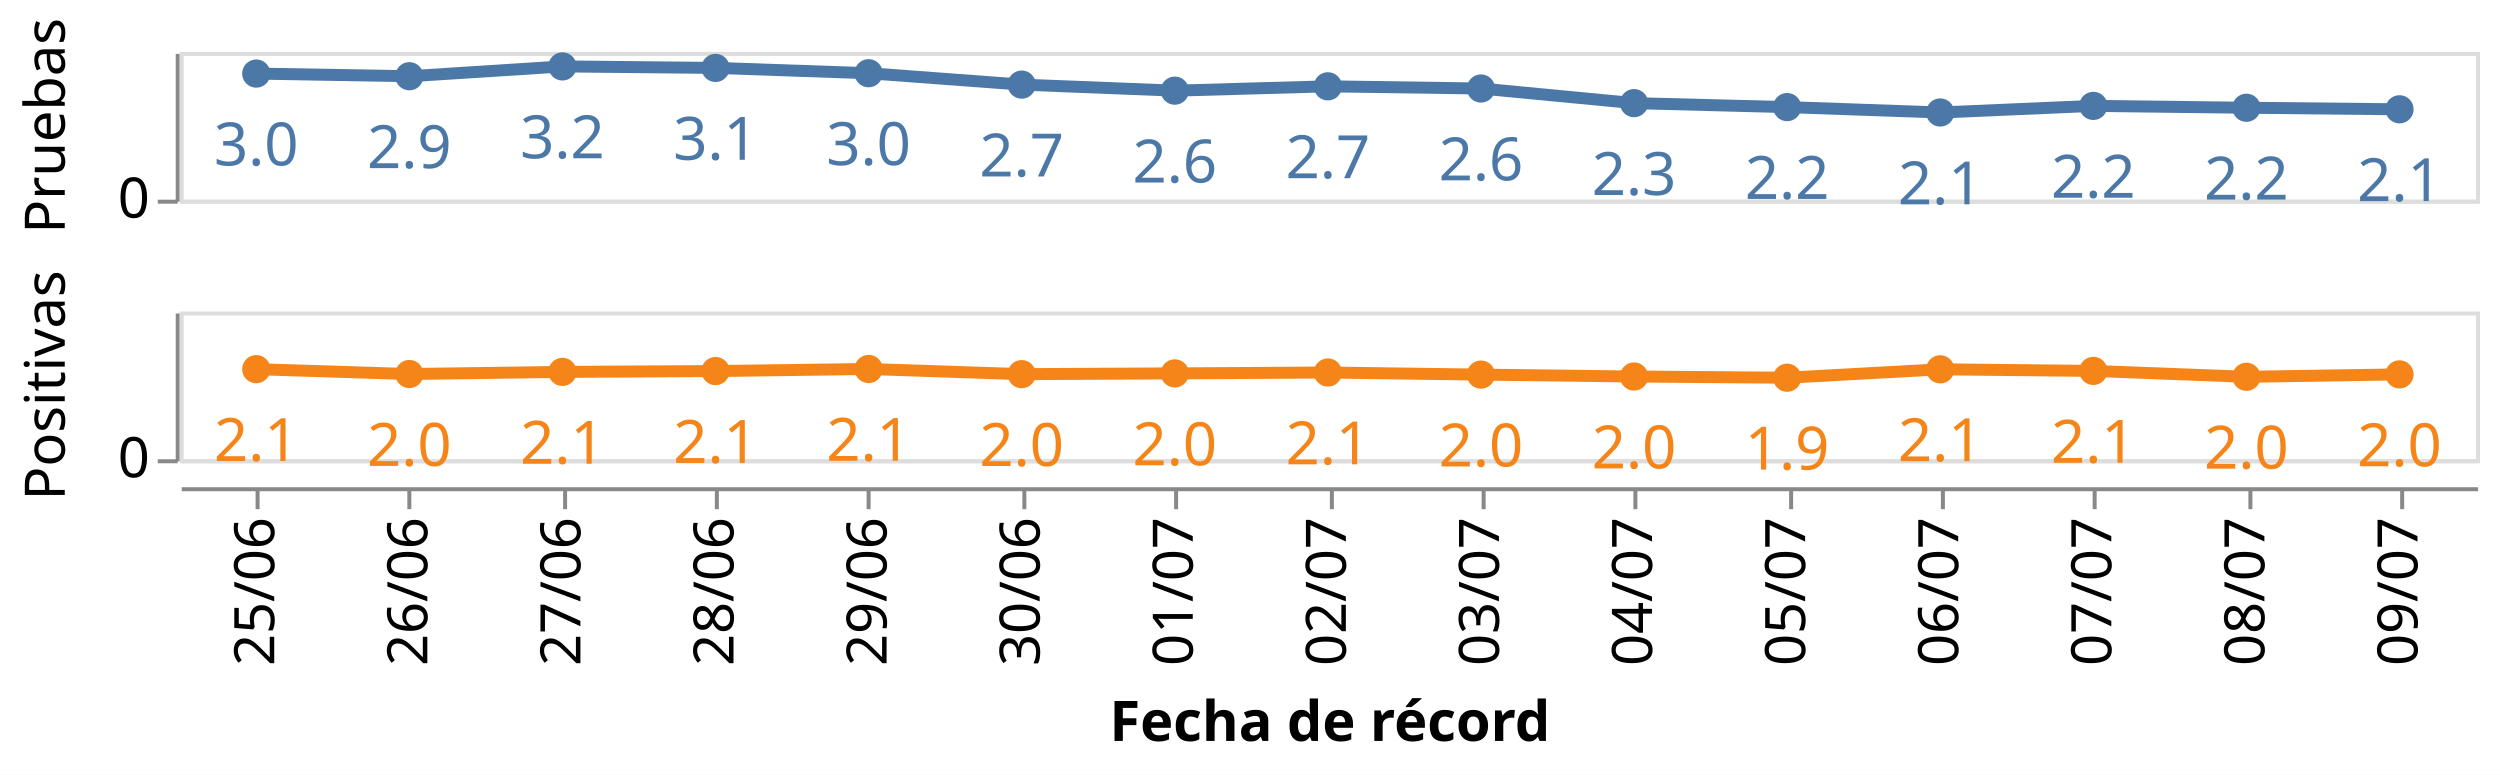
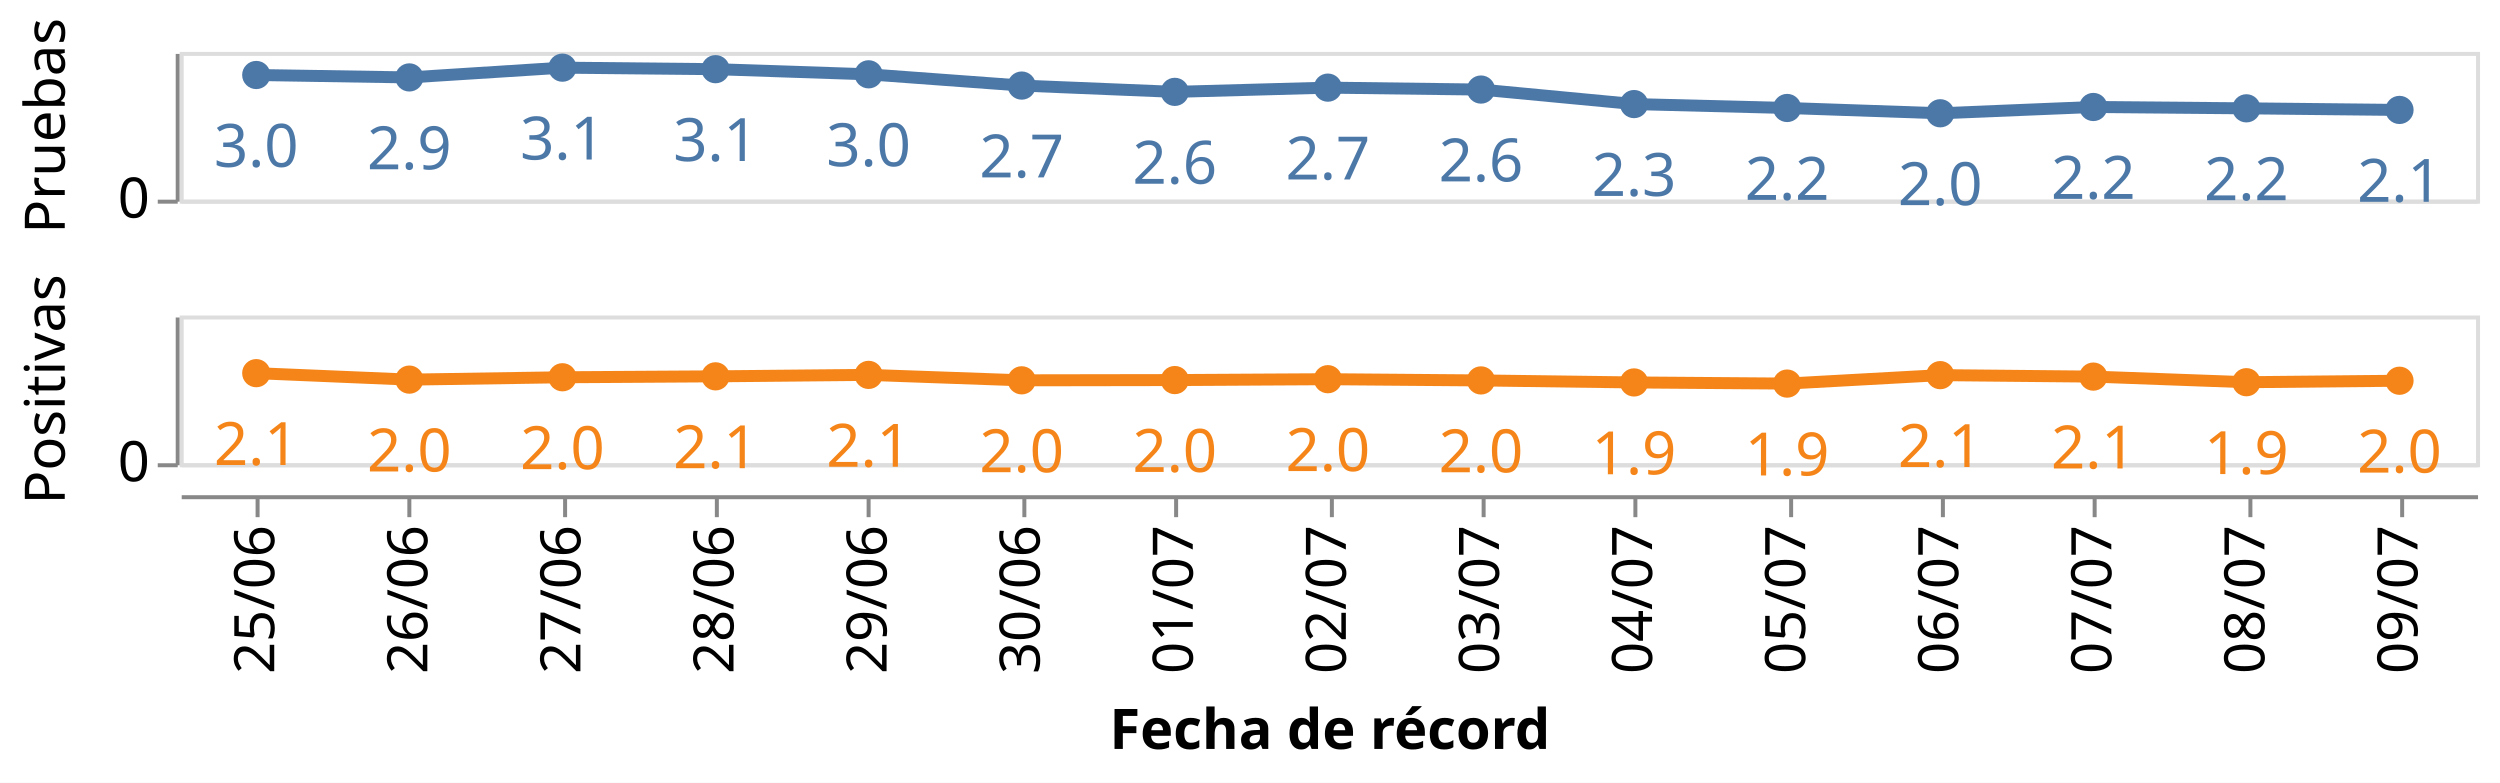
- <svg xmlns="http://www.w3.org/2000/svg" class="marks" width="626" height="194" viewBox="0 0 626 194" version="1.1">
-   <rect width="626" height="194" style="fill: white;" />
+ <svg xmlns="http://www.w3.org/2000/svg" class="marks" width="626" height="196" viewBox="0 0 626 196" version="1.1">
+   <rect width="626" height="196" style="fill: white;" />
  <g transform="translate(45,13)">
    <g class="mark-group role-frame root">
      <g transform="translate(0,0)">
        <path class="background" d="M0,0h0v0h0Z" style="fill: none;" />
        <g>
          <g class="mark-group role-row-header row_header">
            <g transform="translate(-1,0)">
              <path class="background" d="M0,0h0v37h0Z" style="fill: none;" />
              <g>
                <g class="mark-group role-axis">
                  <g transform="translate(0.5,0.5)">
                    <path class="background" d="M0,0h0v0h0Z" style="pointer-events: none; fill: none;" />
                    <g>
                      <g class="mark-rule role-axis-tick" style="pointer-events: none;">
                        <line transform="translate(0,37)" x2="-5" y2="0" style="fill: none; stroke: #888; stroke-width: 1; opacity: 1;" />
                      </g>
                      <g class="mark-text role-axis-label" style="pointer-events: none;">
                        <text text-anchor="end" transform="translate(-7,41)" style="font-family: sans-serif; font-size: 14px; fill: #000; opacity: 1;">0</text>
                      </g>
                      <g class="mark-rule role-axis-domain" style="pointer-events: none;">
                        <line transform="translate(0,37)" x2="0" y2="-37" style="fill: none; stroke: #888; stroke-width: 1; opacity: 1;" />
                      </g>
                    </g>
                    <path class="foreground" d="" style="pointer-events: none; display: none; fill: none;" />
                  </g>
                </g>
                <g class="mark-group role-title">
                  <g transform="translate(-38.78613,18.5)">
                    <path class="background" d="M0,0h0v0h0Z" style="pointer-events: none; fill: none;" />
                    <g>
                      <g class="mark-text role-title-text" style="pointer-events: none;">
                        <text text-anchor="middle" transform="translate(0,0) rotate(-90) translate(0,11)" style="font-family: sans-serif; font-size: 14px; fill: #000; opacity: 1;">Pruebas</text>
                      </g>
                    </g>
                    <path class="foreground" d="" style="pointer-events: none; display: none; fill: none;" />
                  </g>
                </g>
              </g>
              <path class="foreground" d="" style="display: none; fill: none;" />
            </g>
-             <g transform="translate(-1,65)">
+             <g transform="translate(-1,66)">
              <path class="background" d="M0,0h0v37h0Z" style="fill: none;" />
              <g>
                <g class="mark-group role-axis">
                  <g transform="translate(0.5,0.5)">
                    <path class="background" d="M0,0h0v0h0Z" style="pointer-events: none; fill: none;" />
                    <g>
                      <g class="mark-rule role-axis-tick" style="pointer-events: none;">
                        <line transform="translate(0,37)" x2="-5" y2="0" style="fill: none; stroke: #888; stroke-width: 1; opacity: 1;" />
                      </g>
                      <g class="mark-text role-axis-label" style="pointer-events: none;">
                        <text text-anchor="end" transform="translate(-7,41)" style="font-family: sans-serif; font-size: 14px; fill: #000; opacity: 1;">0</text>
                      </g>
                      <g class="mark-rule role-axis-domain" style="pointer-events: none;">
                        <line transform="translate(0,37)" x2="0" y2="-37" style="fill: none; stroke: #888; stroke-width: 1; opacity: 1;" />
                      </g>
                    </g>
                    <path class="foreground" d="" style="pointer-events: none; display: none; fill: none;" />
                  </g>
                </g>
                <g class="mark-group role-title">
                  <g transform="translate(-38.78613,18.5)">
                    <path class="background" d="M0,0h0v0h0Z" style="pointer-events: none; fill: none;" />
                    <g>
                      <g class="mark-text role-title-text" style="pointer-events: none;">
                        <text text-anchor="middle" transform="translate(0,0) rotate(-90) translate(0,11)" style="font-family: sans-serif; font-size: 14px; fill: #000; opacity: 1;">Positivas</text>
                      </g>
                    </g>
                    <path class="foreground" d="" style="pointer-events: none; display: none; fill: none;" />
                  </g>
                </g>
              </g>
              <path class="foreground" d="" style="display: none; fill: none;" />
            </g>
          </g>
          <g class="mark-group role-column-footer column_footer">
-             <g transform="translate(0,109)">
+             <g transform="translate(0,111)">
              <path class="background" d="M0,0h575v0h-575Z" style="fill: none;" />
              <g>
                <g class="mark-group role-axis">
                  <g transform="translate(0.5,0.5)">
                    <path class="background" d="M0,0h0v0h0Z" style="pointer-events: none; fill: none;" />
                    <g>
                      <g class="mark-rule role-axis-tick" style="pointer-events: none;">
                        <line transform="translate(19,0)" x2="0" y2="5" style="fill: none; stroke: #888; stroke-width: 1; opacity: 1;" />
                        <line transform="translate(57,0)" x2="0" y2="5" style="fill: none; stroke: #888; stroke-width: 1; opacity: 1;" />
                        <line transform="translate(96,0)" x2="0" y2="5" style="fill: none; stroke: #888; stroke-width: 1; opacity: 1;" />
                        <line transform="translate(134,0)" x2="0" y2="5" style="fill: none; stroke: #888; stroke-width: 1; opacity: 1;" />
                        <line transform="translate(172,0)" x2="0" y2="5" style="fill: none; stroke: #888; stroke-width: 1; opacity: 1;" />
                        <line transform="translate(211,0)" x2="0" y2="5" style="fill: none; stroke: #888; stroke-width: 1; opacity: 1;" />
                        <line transform="translate(249,0)" x2="0" y2="5" style="fill: none; stroke: #888; stroke-width: 1; opacity: 1;" />
                        <line transform="translate(288,0)" x2="0" y2="5" style="fill: none; stroke: #888; stroke-width: 1; opacity: 1;" />
                        <line transform="translate(326,0)" x2="0" y2="5" style="fill: none; stroke: #888; stroke-width: 1; opacity: 1;" />
                        <line transform="translate(364,0)" x2="0" y2="5" style="fill: none; stroke: #888; stroke-width: 1; opacity: 1;" />
                        <line transform="translate(403,0)" x2="0" y2="5" style="fill: none; stroke: #888; stroke-width: 1; opacity: 1;" />
                        <line transform="translate(441,0)" x2="0" y2="5" style="fill: none; stroke: #888; stroke-width: 1; opacity: 1;" />
                        <line transform="translate(479,0)" x2="0" y2="5" style="fill: none; stroke: #888; stroke-width: 1; opacity: 1;" />
                        <line transform="translate(518,0)" x2="0" y2="5" style="fill: none; stroke: #888; stroke-width: 1; opacity: 1;" />
                        <line transform="translate(556,0)" x2="0" y2="5" style="fill: none; stroke: #888; stroke-width: 1; opacity: 1;" />
                      </g>
                      <g class="mark-text role-axis-label" style="pointer-events: none;">
                        <text text-anchor="end" transform="translate(19.16667,7) rotate(270) translate(0,4)" style="font-family: sans-serif; font-size: 14px; fill: #000; opacity: 1;">25/06</text>
                        <text text-anchor="end" transform="translate(57.5,7) rotate(270) translate(0,4)" style="font-family: sans-serif; font-size: 14px; fill: #000; opacity: 1;">26/06</text>
                        <text text-anchor="end" transform="translate(95.83333,7) rotate(270) translate(0,4)" style="font-family: sans-serif; font-size: 14px; fill: #000; opacity: 1;">27/06</text>
                        <text text-anchor="end" transform="translate(134.1667,7) rotate(270) translate(0,4)" style="font-family: sans-serif; font-size: 14px; fill: #000; opacity: 1;">28/06</text>
                        <text text-anchor="end" transform="translate(172.5,7) rotate(270) translate(0,4)" style="font-family: sans-serif; font-size: 14px; fill: #000; opacity: 1;">29/06</text>
                        <text text-anchor="end" transform="translate(210.8333,7) rotate(270) translate(0,4)" style="font-family: sans-serif; font-size: 14px; fill: #000; opacity: 1;">30/06</text>
                        <text text-anchor="end" transform="translate(249.1667,7) rotate(270) translate(0,4)" style="font-family: sans-serif; font-size: 14px; fill: #000; opacity: 1;">01/07</text>
                        <text text-anchor="end" transform="translate(287.5,7) rotate(270) translate(0,4)" style="font-family: sans-serif; font-size: 14px; fill: #000; opacity: 1;">02/07</text>
                        <text text-anchor="end" transform="translate(325.8333,7) rotate(270) translate(0,4)" style="font-family: sans-serif; font-size: 14px; fill: #000; opacity: 1;">03/07</text>
                        <text text-anchor="end" transform="translate(364.1667,7) rotate(270) translate(0,4)" style="font-family: sans-serif; font-size: 14px; fill: #000; opacity: 1;">04/07</text>
                        <text text-anchor="end" transform="translate(402.5,7) rotate(270) translate(0,4)" style="font-family: sans-serif; font-size: 14px; fill: #000; opacity: 1;">05/07</text>
                        <text text-anchor="end" transform="translate(440.8333,7) rotate(270) translate(0,4)" style="font-family: sans-serif; font-size: 14px; fill: #000; opacity: 1;">06/07</text>
                        <text text-anchor="end" transform="translate(479.1667,7) rotate(270) translate(0,4)" style="font-family: sans-serif; font-size: 14px; fill: #000; opacity: 1;">07/07</text>
                        <text text-anchor="end" transform="translate(517.5,7) rotate(270) translate(0,4)" style="font-family: sans-serif; font-size: 14px; fill: #000; opacity: 1;">08/07</text>
                        <text text-anchor="end" transform="translate(555.8333,7) rotate(270) translate(0,4)" style="font-family: sans-serif; font-size: 14px; fill: #000; opacity: 1;">09/07</text>
                      </g>
                      <g class="mark-rule role-axis-domain" style="pointer-events: none;">
                        <line transform="translate(0,0)" x2="575" y2="0" style="fill: none; stroke: #888; stroke-width: 1; opacity: 1;" />
                      </g>
                      <g class="mark-text role-axis-title" style="pointer-events: none;">
                        <text text-anchor="middle" transform="translate(287.5,63.03418)" style="font-family: sans-serif; font-size: 14px; font-weight: bold; fill: #000; opacity: 1;">Fecha de récord</text>
                      </g>
                    </g>
                    <path class="foreground" d="" style="pointer-events: none; display: none; fill: none;" />
                  </g>
                </g>
              </g>
              <path class="foreground" d="" style="display: none; fill: none;" />
            </g>
          </g>
          <g class="mark-group role-scope cell">
            <g transform="translate(0,0)">
              <path class="background" d="M0.5,0.5h575v37h-575Z" style="fill: none; stroke: #ddd;" />
              <g>
                <g class="mark-group role-axis">
                  <g transform="translate(0.5,0.5)">
                    <path class="background" d="M0,0h0v0h0Z" style="pointer-events: none; fill: none;" />
                    <g>
                      <g class="mark-rule role-axis-grid" style="pointer-events: none;">
                        <line transform="translate(0,37)" x2="575" y2="0" style="fill: none; stroke: #ddd; stroke-width: 1; opacity: 1;" />
                      </g>
                    </g>
                    <path class="foreground" d="" style="pointer-events: none; display: none; fill: none;" />
                  </g>
                </g>
                <g class="mark-group role-scope child_layer_0_layer_0_pathgroup">
                  <g transform="translate(0,0)">
                    <path class="background" d="M0,0h575v37h-575Z" style="fill: none;" />
                    <g>
                      <g class="mark-line role-mark child_layer_0_layer_0_marks">
-                         <path d="M19.167,5.423L57.5,6.092L95.833,3.63L134.167,4.008L172.5,5.335L210.833,8.188L249.167,9.7L287.5,8.617L325.833,9.162L364.167,12.827L402.5,13.818L440.833,15.169L479.167,13.515L517.5,13.981L555.833,14.368" style="fill: none; stroke: #4c78a8; stroke-width: 3;" />
+                         <path d="M19.167,5.779L57.5,6.386L95.833,3.943L134.167,4.322L172.5,5.608L210.833,8.428L249.167,10.003L287.5,8.944L325.833,9.425L364.167,13.06L402.5,14.039L440.833,15.364L479.167,13.789L517.5,14.126L555.833,14.527" style="fill: none; stroke: #4c78a8; stroke-width: 3;" />
                      </g>
                    </g>
                    <path class="foreground" d="" style="display: none; fill: none;" />
                  </g>
                </g>
                <g class="mark-symbol role-mark child_layer_0_layer_1_marks">
-                   <path transform="translate(555.8333,14.36781)" d="M3.536,0A3.536,3.536,0,1,1,-3.536,0A3.536,3.536,0,1,1,3.536,0" style="fill: #4c78a8; stroke-width: 2; opacity: 1;" />
-                   <path transform="translate(517.5,13.98051)" d="M3.536,0A3.536,3.536,0,1,1,-3.536,0A3.536,3.536,0,1,1,3.536,0" style="fill: #4c78a8; stroke-width: 2; opacity: 1;" />
-                   <path transform="translate(479.1667,13.51545)" d="M3.536,0A3.536,3.536,0,1,1,-3.536,0A3.536,3.536,0,1,1,3.536,0" style="fill: #4c78a8; stroke-width: 2; opacity: 1;" />
-                   <path transform="translate(440.8333,15.16937)" d="M3.536,0A3.536,3.536,0,1,1,-3.536,0A3.536,3.536,0,1,1,3.536,0" style="fill: #4c78a8; stroke-width: 2; opacity: 1;" />
-                   <path transform="translate(402.5,13.81762)" d="M3.536,0A3.536,3.536,0,1,1,-3.536,0A3.536,3.536,0,1,1,3.536,0" style="fill: #4c78a8; stroke-width: 2; opacity: 1;" />
-                   <path transform="translate(364.1667,12.82676)" d="M3.536,0A3.536,3.536,0,1,1,-3.536,0A3.536,3.536,0,1,1,3.536,0" style="fill: #4c78a8; stroke-width: 2; opacity: 1;" />
-                   <path transform="translate(325.8333,9.162065)" d="M3.536,0A3.536,3.536,0,1,1,-3.536,0A3.536,3.536,0,1,1,3.536,0" style="fill: #4c78a8; stroke-width: 2; opacity: 1;" />
-                   <path transform="translate(287.5,8.617128)" d="M3.536,0A3.536,3.536,0,1,1,-3.536,0A3.536,3.536,0,1,1,3.536,0" style="fill: #4c78a8; stroke-width: 2; opacity: 1;" />
-                   <path transform="translate(249.1667,9.700251)" d="M3.536,0A3.536,3.536,0,1,1,-3.536,0A3.536,3.536,0,1,1,3.536,0" style="fill: #4c78a8; stroke-width: 2; opacity: 1;" />
-                   <path transform="translate(210.8333,8.187905)" d="M3.536,0A3.536,3.536,0,1,1,-3.536,0A3.536,3.536,0,1,1,3.536,0" style="fill: #4c78a8; stroke-width: 2; opacity: 1;" />
-                   <path transform="translate(172.5,5.335048)" d="M3.536,0A3.536,3.536,0,1,1,-3.536,0A3.536,3.536,0,1,1,3.536,0" style="fill: #4c78a8; stroke-width: 2; opacity: 1;" />
-                   <path transform="translate(134.1667,4.007845)" d="M3.536,0A3.536,3.536,0,1,1,-3.536,0A3.536,3.536,0,1,1,3.536,0" style="fill: #4c78a8; stroke-width: 2; opacity: 1;" />
-                   <path transform="translate(95.83333,3.630326)" d="M3.536,0A3.536,3.536,0,1,1,-3.536,0A3.536,3.536,0,1,1,3.536,0" style="fill: #4c78a8; stroke-width: 2; opacity: 1;" />
-                   <path transform="translate(57.5,6.092416)" d="M3.536,0A3.536,3.536,0,1,1,-3.536,0A3.536,3.536,0,1,1,3.536,0" style="fill: #4c78a8; stroke-width: 2; opacity: 1;" />
-                   <path transform="translate(19.16667,5.422962)" d="M3.536,0A3.536,3.536,0,1,1,-3.536,0A3.536,3.536,0,1,1,3.536,0" style="fill: #4c78a8; stroke-width: 2; opacity: 1;" />
+                   <path transform="translate(555.8333,14.52711)" d="M3.536,0A3.536,3.536,0,1,1,-3.536,0A3.536,3.536,0,1,1,3.536,0" style="fill: #4c78a8; stroke-width: 2; opacity: 1;" />
+                   <path transform="translate(517.5,14.12571)" d="M3.536,0A3.536,3.536,0,1,1,-3.536,0A3.536,3.536,0,1,1,3.536,0" style="fill: #4c78a8; stroke-width: 2; opacity: 1;" />
+                   <path transform="translate(479.1667,13.78898)" d="M3.536,0A3.536,3.536,0,1,1,-3.536,0A3.536,3.536,0,1,1,3.536,0" style="fill: #4c78a8; stroke-width: 2; opacity: 1;" />
+                   <path transform="translate(440.8333,15.36366)" d="M3.536,0A3.536,3.536,0,1,1,-3.536,0A3.536,3.536,0,1,1,3.536,0" style="fill: #4c78a8; stroke-width: 2; opacity: 1;" />
+                   <path transform="translate(402.5,14.03929)" d="M3.536,0A3.536,3.536,0,1,1,-3.536,0A3.536,3.536,0,1,1,3.536,0" style="fill: #4c78a8; stroke-width: 2; opacity: 1;" />
+                   <path transform="translate(364.1667,13.06037)" d="M3.536,0A3.536,3.536,0,1,1,-3.536,0A3.536,3.536,0,1,1,3.536,0" style="fill: #4c78a8; stroke-width: 2; opacity: 1;" />
+                   <path transform="translate(325.8333,9.424644)" d="M3.536,0A3.536,3.536,0,1,1,-3.536,0A3.536,3.536,0,1,1,3.536,0" style="fill: #4c78a8; stroke-width: 2; opacity: 1;" />
+                   <path transform="translate(287.5,8.944437)" d="M3.536,0A3.536,3.536,0,1,1,-3.536,0A3.536,3.536,0,1,1,3.536,0" style="fill: #4c78a8; stroke-width: 2; opacity: 1;" />
+                   <path transform="translate(249.1667,10.00318)" d="M3.536,0A3.536,3.536,0,1,1,-3.536,0A3.536,3.536,0,1,1,3.536,0" style="fill: #4c78a8; stroke-width: 2; opacity: 1;" />
+                   <path transform="translate(210.8333,8.428226)" d="M3.536,0A3.536,3.536,0,1,1,-3.536,0A3.536,3.536,0,1,1,3.536,0" style="fill: #4c78a8; stroke-width: 2; opacity: 1;" />
+                   <path transform="translate(172.5,5.60809)" d="M3.536,0A3.536,3.536,0,1,1,-3.536,0A3.536,3.536,0,1,1,3.536,0" style="fill: #4c78a8; stroke-width: 2; opacity: 1;" />
+                   <path transform="translate(134.1667,4.3217)" d="M3.536,0A3.536,3.536,0,1,1,-3.536,0A3.536,3.536,0,1,1,3.536,0" style="fill: #4c78a8; stroke-width: 2; opacity: 1;" />
+                   <path transform="translate(95.83333,3.943389)" d="M3.536,0A3.536,3.536,0,1,1,-3.536,0A3.536,3.536,0,1,1,3.536,0" style="fill: #4c78a8; stroke-width: 2; opacity: 1;" />
+                   <path transform="translate(57.5,6.386007)" d="M3.536,0A3.536,3.536,0,1,1,-3.536,0A3.536,3.536,0,1,1,3.536,0" style="fill: #4c78a8; stroke-width: 2; opacity: 1;" />
+                   <path transform="translate(19.16667,5.778849)" d="M3.536,0A3.536,3.536,0,1,1,-3.536,0A3.536,3.536,0,1,1,3.536,0" style="fill: #4c78a8; stroke-width: 2; opacity: 1;" />
                </g>
                <g class="mark-text role-mark child_layer_1_marks">
-                   <text text-anchor="middle" transform="translate(555.8333,37.36781)" style="font-family: sans-serif; font-size: 15px; fill: #4c78a8;">2.1</text>
-                   <text text-anchor="middle" transform="translate(517.5,36.98051)" style="font-family: sans-serif; font-size: 15px; fill: #4c78a8;">2.2</text>
-                   <text text-anchor="middle" transform="translate(479.1667,36.51545)" style="font-family: sans-serif; font-size: 15px; fill: #4c78a8;">2.2</text>
-                   <text text-anchor="middle" transform="translate(440.8333,38.16937)" style="font-family: sans-serif; font-size: 15px; fill: #4c78a8;">2.1</text>
-                   <text text-anchor="middle" transform="translate(402.5,36.81762)" style="font-family: sans-serif; font-size: 15px; fill: #4c78a8;">2.2</text>
-                   <text text-anchor="middle" transform="translate(364.1667,35.82676)" style="font-family: sans-serif; font-size: 15px; fill: #4c78a8;">2.3</text>
-                   <text text-anchor="middle" transform="translate(325.8333,32.16207)" style="font-family: sans-serif; font-size: 15px; fill: #4c78a8;">2.6</text>
-                   <text text-anchor="middle" transform="translate(287.5,31.61713)" style="font-family: sans-serif; font-size: 15px; fill: #4c78a8;">2.7</text>
-                   <text text-anchor="middle" transform="translate(249.1667,32.70025)" style="font-family: sans-serif; font-size: 15px; fill: #4c78a8;">2.6</text>
-                   <text text-anchor="middle" transform="translate(210.8333,31.1879)" style="font-family: sans-serif; font-size: 15px; fill: #4c78a8;">2.7</text>
-                   <text text-anchor="middle" transform="translate(172.5,28.33505)" style="font-family: sans-serif; font-size: 15px; fill: #4c78a8;">3.0</text>
-                   <text text-anchor="middle" transform="translate(134.1667,27.00784)" style="font-family: sans-serif; font-size: 15px; fill: #4c78a8;">3.1</text>
-                   <text text-anchor="middle" transform="translate(95.83333,26.63033)" style="font-family: sans-serif; font-size: 15px; fill: #4c78a8;">3.2</text>
-                   <text text-anchor="middle" transform="translate(57.5,29.09242)" style="font-family: sans-serif; font-size: 15px; fill: #4c78a8;">2.9</text>
-                   <text text-anchor="middle" transform="translate(19.16667,28.42296)" style="font-family: sans-serif; font-size: 15px; fill: #4c78a8;">3.0</text>
-                 </g>
-               </g>
-               <path class="foreground" d="" style="display: none; fill: none;" />
-             </g>
-             <g transform="translate(0,65)">
+                   <text text-anchor="middle" transform="translate(555.8333,37.52711)" style="font-family: sans-serif; font-size: 15px; fill: #4c78a8;">2.1</text>
+                   <text text-anchor="middle" transform="translate(517.5,37.12571)" style="font-family: sans-serif; font-size: 15px; fill: #4c78a8;">2.2</text>
+                   <text text-anchor="middle" transform="translate(479.1667,36.78898)" style="font-family: sans-serif; font-size: 15px; fill: #4c78a8;">2.2</text>
+                   <text text-anchor="middle" transform="translate(440.8333,38.36366)" style="font-family: sans-serif; font-size: 15px; fill: #4c78a8;">2.0</text>
+                   <text text-anchor="middle" transform="translate(402.5,37.03929)" style="font-family: sans-serif; font-size: 15px; fill: #4c78a8;">2.2</text>
+                   <text text-anchor="middle" transform="translate(364.1667,36.06037)" style="font-family: sans-serif; font-size: 15px; fill: #4c78a8;">2.3</text>
+                   <text text-anchor="middle" transform="translate(325.8333,32.42464)" style="font-family: sans-serif; font-size: 15px; fill: #4c78a8;">2.6</text>
+                   <text text-anchor="middle" transform="translate(287.5,31.94444)" style="font-family: sans-serif; font-size: 15px; fill: #4c78a8;">2.7</text>
+                   <text text-anchor="middle" transform="translate(249.1667,33.00318)" style="font-family: sans-serif; font-size: 15px; fill: #4c78a8;">2.6</text>
+                   <text text-anchor="middle" transform="translate(210.8333,31.42823)" style="font-family: sans-serif; font-size: 15px; fill: #4c78a8;">2.7</text>
+                   <text text-anchor="middle" transform="translate(172.5,28.60809)" style="font-family: sans-serif; font-size: 15px; fill: #4c78a8;">3.0</text>
+                   <text text-anchor="middle" transform="translate(134.1667,27.3217)" style="font-family: sans-serif; font-size: 15px; fill: #4c78a8;">3.1</text>
+                   <text text-anchor="middle" transform="translate(95.83333,26.94339)" style="font-family: sans-serif; font-size: 15px; fill: #4c78a8;">3.1</text>
+                   <text text-anchor="middle" transform="translate(57.5,29.38601)" style="font-family: sans-serif; font-size: 15px; fill: #4c78a8;">2.9</text>
+                   <text text-anchor="middle" transform="translate(19.16667,28.77885)" style="font-family: sans-serif; font-size: 15px; fill: #4c78a8;">3.0</text>
+                 </g>
+               </g>
+               <path class="foreground" d="" style="display: none; fill: none;" />
+             </g>
+             <g transform="translate(0,66)">
              <path class="background" d="M0.5,0.5h575v37h-575Z" style="fill: none; stroke: #ddd;" />
              <g>
                <g class="mark-group role-axis">
                  <g transform="translate(0.5,0.5)">
                    <path class="background" d="M0,0h0v0h0Z" style="pointer-events: none; fill: none;" />
                    <g>
                      <g class="mark-rule role-axis-grid" style="pointer-events: none;">
                        <line transform="translate(0,37)" x2="575" y2="0" style="fill: none; stroke: #ddd; stroke-width: 1; opacity: 1;" />
                      </g>
                    </g>
                    <path class="foreground" d="" style="pointer-events: none; display: none; fill: none;" />
                  </g>
                </g>
                <g class="mark-group role-scope child_layer_0_layer_0_pathgroup">
                  <g transform="translate(0,0)">
                    <path class="background" d="M0,0h575v37h-575Z" style="fill: none;" />
                    <g>
                      <g class="mark-line role-mark child_layer_0_layer_0_marks">
-                         <path d="M19.167,14.439L57.5,15.654L95.833,15.122L134.167,14.91L172.5,14.393L210.833,15.685L249.167,15.499L287.5,15.277L325.833,15.802L364.167,16.28L402.5,16.58L440.833,14.478L479.167,14.874L517.5,16.348L555.833,15.749" style="fill: none; stroke: #f58518; stroke-width: 3;" />
+                         <path d="M19.167,14.439L57.5,16.057L95.833,15.468L134.167,15.235L172.5,14.872L210.833,16.233L249.167,16.169L287.5,15.951L325.833,16.26L364.167,16.763L402.5,17.05L440.833,14.935L479.167,15.301L517.5,16.706L555.833,16.338" style="fill: none; stroke: #f58518; stroke-width: 3;" />
                      </g>
                    </g>
                    <path class="foreground" d="" style="display: none; fill: none;" />
                  </g>
                </g>
                <g class="mark-symbol role-mark child_layer_0_layer_1_marks">
-                   <path transform="translate(555.8333,15.74864)" d="M3.536,0A3.536,3.536,0,1,1,-3.536,0A3.536,3.536,0,1,1,3.536,0" style="fill: #f58518; stroke-width: 2; opacity: 1;" />
-                   <path transform="translate(517.5,16.34838)" d="M3.536,0A3.536,3.536,0,1,1,-3.536,0A3.536,3.536,0,1,1,3.536,0" style="fill: #f58518; stroke-width: 2; opacity: 1;" />
-                   <path transform="translate(479.1667,14.87426)" d="M3.536,0A3.536,3.536,0,1,1,-3.536,0A3.536,3.536,0,1,1,3.536,0" style="fill: #f58518; stroke-width: 2; opacity: 1;" />
-                   <path transform="translate(440.8333,14.47826)" d="M3.536,0A3.536,3.536,0,1,1,-3.536,0A3.536,3.536,0,1,1,3.536,0" style="fill: #f58518; stroke-width: 2; opacity: 1;" />
-                   <path transform="translate(402.5,16.58045)" d="M3.536,0A3.536,3.536,0,1,1,-3.536,0A3.536,3.536,0,1,1,3.536,0" style="fill: #f58518; stroke-width: 2; opacity: 1;" />
-                   <path transform="translate(364.1667,16.28)" d="M3.536,0A3.536,3.536,0,1,1,-3.536,0A3.536,3.536,0,1,1,3.536,0" style="fill: #f58518; stroke-width: 2; opacity: 1;" />
-                   <path transform="translate(325.8333,15.80223)" d="M3.536,0A3.536,3.536,0,1,1,-3.536,0A3.536,3.536,0,1,1,3.536,0" style="fill: #f58518; stroke-width: 2; opacity: 1;" />
-                   <path transform="translate(287.5,15.277)" d="M3.536,0A3.536,3.536,0,1,1,-3.536,0A3.536,3.536,0,1,1,3.536,0" style="fill: #f58518; stroke-width: 2; opacity: 1;" />
-                   <path transform="translate(249.1667,15.49879)" d="M3.536,0A3.536,3.536,0,1,1,-3.536,0A3.536,3.536,0,1,1,3.536,0" style="fill: #f58518; stroke-width: 2; opacity: 1;" />
-                   <path transform="translate(210.8333,15.68525)" d="M3.536,0A3.536,3.536,0,1,1,-3.536,0A3.536,3.536,0,1,1,3.536,0" style="fill: #f58518; stroke-width: 2; opacity: 1;" />
-                   <path transform="translate(172.5,14.3927)" d="M3.536,0A3.536,3.536,0,1,1,-3.536,0A3.536,3.536,0,1,1,3.536,0" style="fill: #f58518; stroke-width: 2; opacity: 1;" />
-                   <path transform="translate(134.1667,14.91045)" d="M3.536,0A3.536,3.536,0,1,1,-3.536,0A3.536,3.536,0,1,1,3.536,0" style="fill: #f58518; stroke-width: 2; opacity: 1;" />
-                   <path transform="translate(95.83333,15.12223)" d="M3.536,0A3.536,3.536,0,1,1,-3.536,0A3.536,3.536,0,1,1,3.536,0" style="fill: #f58518; stroke-width: 2; opacity: 1;" />
-                   <path transform="translate(57.5,15.65385)" d="M3.536,0A3.536,3.536,0,1,1,-3.536,0A3.536,3.536,0,1,1,3.536,0" style="fill: #f58518; stroke-width: 2; opacity: 1;" />
+                   <path transform="translate(555.8333,16.33766)" d="M3.536,0A3.536,3.536,0,1,1,-3.536,0A3.536,3.536,0,1,1,3.536,0" style="fill: #f58518; stroke-width: 2; opacity: 1;" />
+                   <path transform="translate(517.5,16.70594)" d="M3.536,0A3.536,3.536,0,1,1,-3.536,0A3.536,3.536,0,1,1,3.536,0" style="fill: #f58518; stroke-width: 2; opacity: 1;" />
+                   <path transform="translate(479.1667,15.30075)" d="M3.536,0A3.536,3.536,0,1,1,-3.536,0A3.536,3.536,0,1,1,3.536,0" style="fill: #f58518; stroke-width: 2; opacity: 1;" />
+                   <path transform="translate(440.8333,14.9348)" d="M3.536,0A3.536,3.536,0,1,1,-3.536,0A3.536,3.536,0,1,1,3.536,0" style="fill: #f58518; stroke-width: 2; opacity: 1;" />
+                   <path transform="translate(402.5,17.04982)" d="M3.536,0A3.536,3.536,0,1,1,-3.536,0A3.536,3.536,0,1,1,3.536,0" style="fill: #f58518; stroke-width: 2; opacity: 1;" />
+                   <path transform="translate(364.1667,16.76327)" d="M3.536,0A3.536,3.536,0,1,1,-3.536,0A3.536,3.536,0,1,1,3.536,0" style="fill: #f58518; stroke-width: 2; opacity: 1;" />
+                   <path transform="translate(325.8333,16.25961)" d="M3.536,0A3.536,3.536,0,1,1,-3.536,0A3.536,3.536,0,1,1,3.536,0" style="fill: #f58518; stroke-width: 2; opacity: 1;" />
+                   <path transform="translate(287.5,15.9507)" d="M3.536,0A3.536,3.536,0,1,1,-3.536,0A3.536,3.536,0,1,1,3.536,0" style="fill: #f58518; stroke-width: 2; opacity: 1;" />
+                   <path transform="translate(249.1667,16.16909)" d="M3.536,0A3.536,3.536,0,1,1,-3.536,0A3.536,3.536,0,1,1,3.536,0" style="fill: #f58518; stroke-width: 2; opacity: 1;" />
+                   <path transform="translate(210.8333,16.2332)" d="M3.536,0A3.536,3.536,0,1,1,-3.536,0A3.536,3.536,0,1,1,3.536,0" style="fill: #f58518; stroke-width: 2; opacity: 1;" />
+                   <path transform="translate(172.5,14.87167)" d="M3.536,0A3.536,3.536,0,1,1,-3.536,0A3.536,3.536,0,1,1,3.536,0" style="fill: #f58518; stroke-width: 2; opacity: 1;" />
+                   <path transform="translate(134.1667,15.23529)" d="M3.536,0A3.536,3.536,0,1,1,-3.536,0A3.536,3.536,0,1,1,3.536,0" style="fill: #f58518; stroke-width: 2; opacity: 1;" />
+                   <path transform="translate(95.83333,15.46767)" d="M3.536,0A3.536,3.536,0,1,1,-3.536,0A3.536,3.536,0,1,1,3.536,0" style="fill: #f58518; stroke-width: 2; opacity: 1;" />
+                   <path transform="translate(57.5,16.0566)" d="M3.536,0A3.536,3.536,0,1,1,-3.536,0A3.536,3.536,0,1,1,3.536,0" style="fill: #f58518; stroke-width: 2; opacity: 1;" />
                  <path transform="translate(19.16667,14.43902)" d="M3.536,0A3.536,3.536,0,1,1,-3.536,0A3.536,3.536,0,1,1,3.536,0" style="fill: #f58518; stroke-width: 2; opacity: 1;" />
                </g>
                <g class="mark-text role-mark child_layer_1_marks">
-                   <text text-anchor="middle" transform="translate(555.8333,38.74864)" style="font-family: sans-serif; font-size: 15px; fill: #f58518;">2.0</text>
-                   <text text-anchor="middle" transform="translate(517.5,39.34838)" style="font-family: sans-serif; font-size: 15px; fill: #f58518;">2.0</text>
-                   <text text-anchor="middle" transform="translate(479.1667,37.87426)" style="font-family: sans-serif; font-size: 15px; fill: #f58518;">2.1</text>
-                   <text text-anchor="middle" transform="translate(440.8333,37.47826)" style="font-family: sans-serif; font-size: 15px; fill: #f58518;">2.1</text>
-                   <text text-anchor="middle" transform="translate(402.5,39.58045)" style="font-family: sans-serif; font-size: 15px; fill: #f58518;">1.9</text>
-                   <text text-anchor="middle" transform="translate(364.1667,39.28)" style="font-family: sans-serif; font-size: 15px; fill: #f58518;">2.0</text>
-                   <text text-anchor="middle" transform="translate(325.8333,38.80223)" style="font-family: sans-serif; font-size: 15px; fill: #f58518;">2.0</text>
-                   <text text-anchor="middle" transform="translate(287.5,38.277)" style="font-family: sans-serif; font-size: 15px; fill: #f58518;">2.1</text>
-                   <text text-anchor="middle" transform="translate(249.1667,38.49879)" style="font-family: sans-serif; font-size: 15px; fill: #f58518;">2.0</text>
-                   <text text-anchor="middle" transform="translate(210.8333,38.68525)" style="font-family: sans-serif; font-size: 15px; fill: #f58518;">2.0</text>
-                   <text text-anchor="middle" transform="translate(172.5,37.3927)" style="font-family: sans-serif; font-size: 15px; fill: #f58518;">2.1</text>
-                   <text text-anchor="middle" transform="translate(134.1667,37.91045)" style="font-family: sans-serif; font-size: 15px; fill: #f58518;">2.1</text>
-                   <text text-anchor="middle" transform="translate(95.83333,38.12223)" style="font-family: sans-serif; font-size: 15px; fill: #f58518;">2.1</text>
-                   <text text-anchor="middle" transform="translate(57.5,38.65385)" style="font-family: sans-serif; font-size: 15px; fill: #f58518;">2.0</text>
+                   <text text-anchor="middle" transform="translate(555.8333,39.33766)" style="font-family: sans-serif; font-size: 15px; fill: #f58518;">2.0</text>
+                   <text text-anchor="middle" transform="translate(517.5,39.70594)" style="font-family: sans-serif; font-size: 15px; fill: #f58518;">1.9</text>
+                   <text text-anchor="middle" transform="translate(479.1667,38.30075)" style="font-family: sans-serif; font-size: 15px; fill: #f58518;">2.1</text>
+                   <text text-anchor="middle" transform="translate(440.8333,37.9348)" style="font-family: sans-serif; font-size: 15px; fill: #f58518;">2.1</text>
+                   <text text-anchor="middle" transform="translate(402.5,40.04982)" style="font-family: sans-serif; font-size: 15px; fill: #f58518;">1.9</text>
+                   <text text-anchor="middle" transform="translate(364.1667,39.76327)" style="font-family: sans-serif; font-size: 15px; fill: #f58518;">1.9</text>
+                   <text text-anchor="middle" transform="translate(325.8333,39.25961)" style="font-family: sans-serif; font-size: 15px; fill: #f58518;">2.0</text>
+                   <text text-anchor="middle" transform="translate(287.5,38.9507)" style="font-family: sans-serif; font-size: 15px; fill: #f58518;">2.0</text>
+                   <text text-anchor="middle" transform="translate(249.1667,39.16909)" style="font-family: sans-serif; font-size: 15px; fill: #f58518;">2.0</text>
+                   <text text-anchor="middle" transform="translate(210.8333,39.2332)" style="font-family: sans-serif; font-size: 15px; fill: #f58518;">2.0</text>
+                   <text text-anchor="middle" transform="translate(172.5,37.87167)" style="font-family: sans-serif; font-size: 15px; fill: #f58518;">2.1</text>
+                   <text text-anchor="middle" transform="translate(134.1667,38.23529)" style="font-family: sans-serif; font-size: 15px; fill: #f58518;">2.1</text>
+                   <text text-anchor="middle" transform="translate(95.83333,38.46767)" style="font-family: sans-serif; font-size: 15px; fill: #f58518;">2.0</text>
+                   <text text-anchor="middle" transform="translate(57.5,39.0566)" style="font-family: sans-serif; font-size: 15px; fill: #f58518;">2.0</text>
                  <text text-anchor="middle" transform="translate(19.16667,37.43902)" style="font-family: sans-serif; font-size: 15px; fill: #f58518;">2.1</text>
                </g>
              </g>
              <path class="foreground" d="" style="display: none; fill: none;" />
            </g>
          </g>
        </g>
        <path class="foreground" d="" style="display: none; fill: none;" />
      </g>
    </g>
  </g>
</svg>
